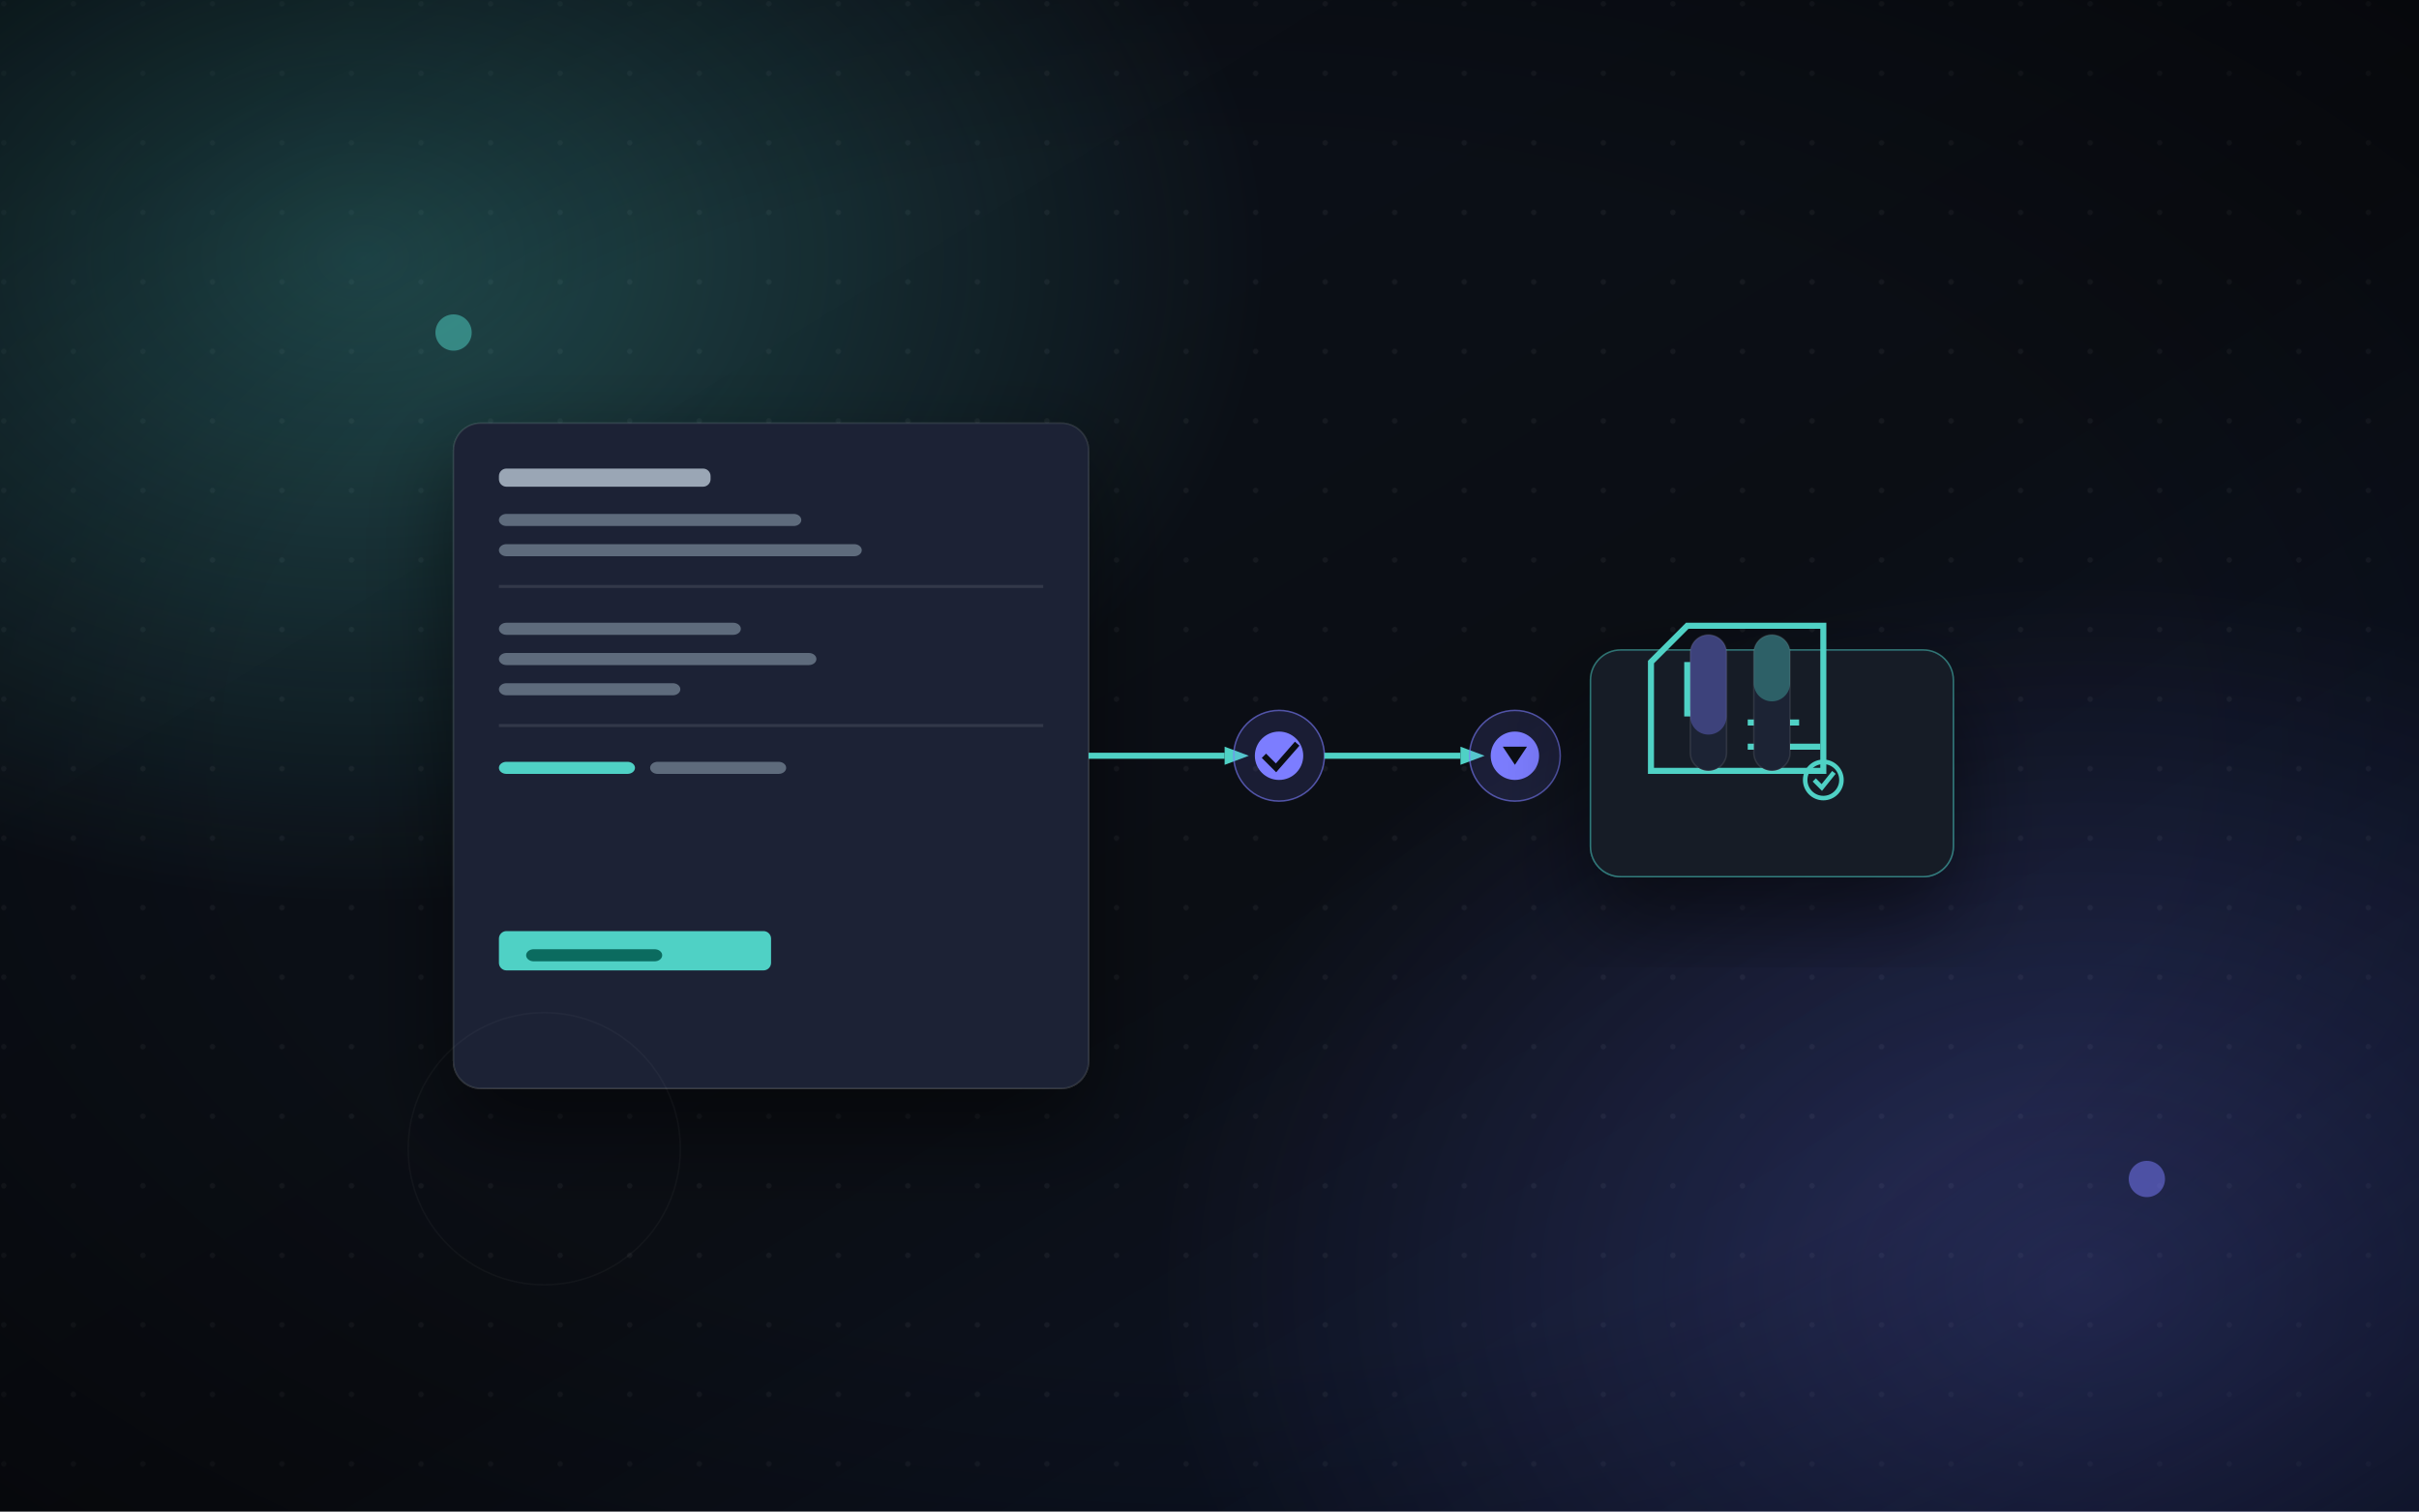
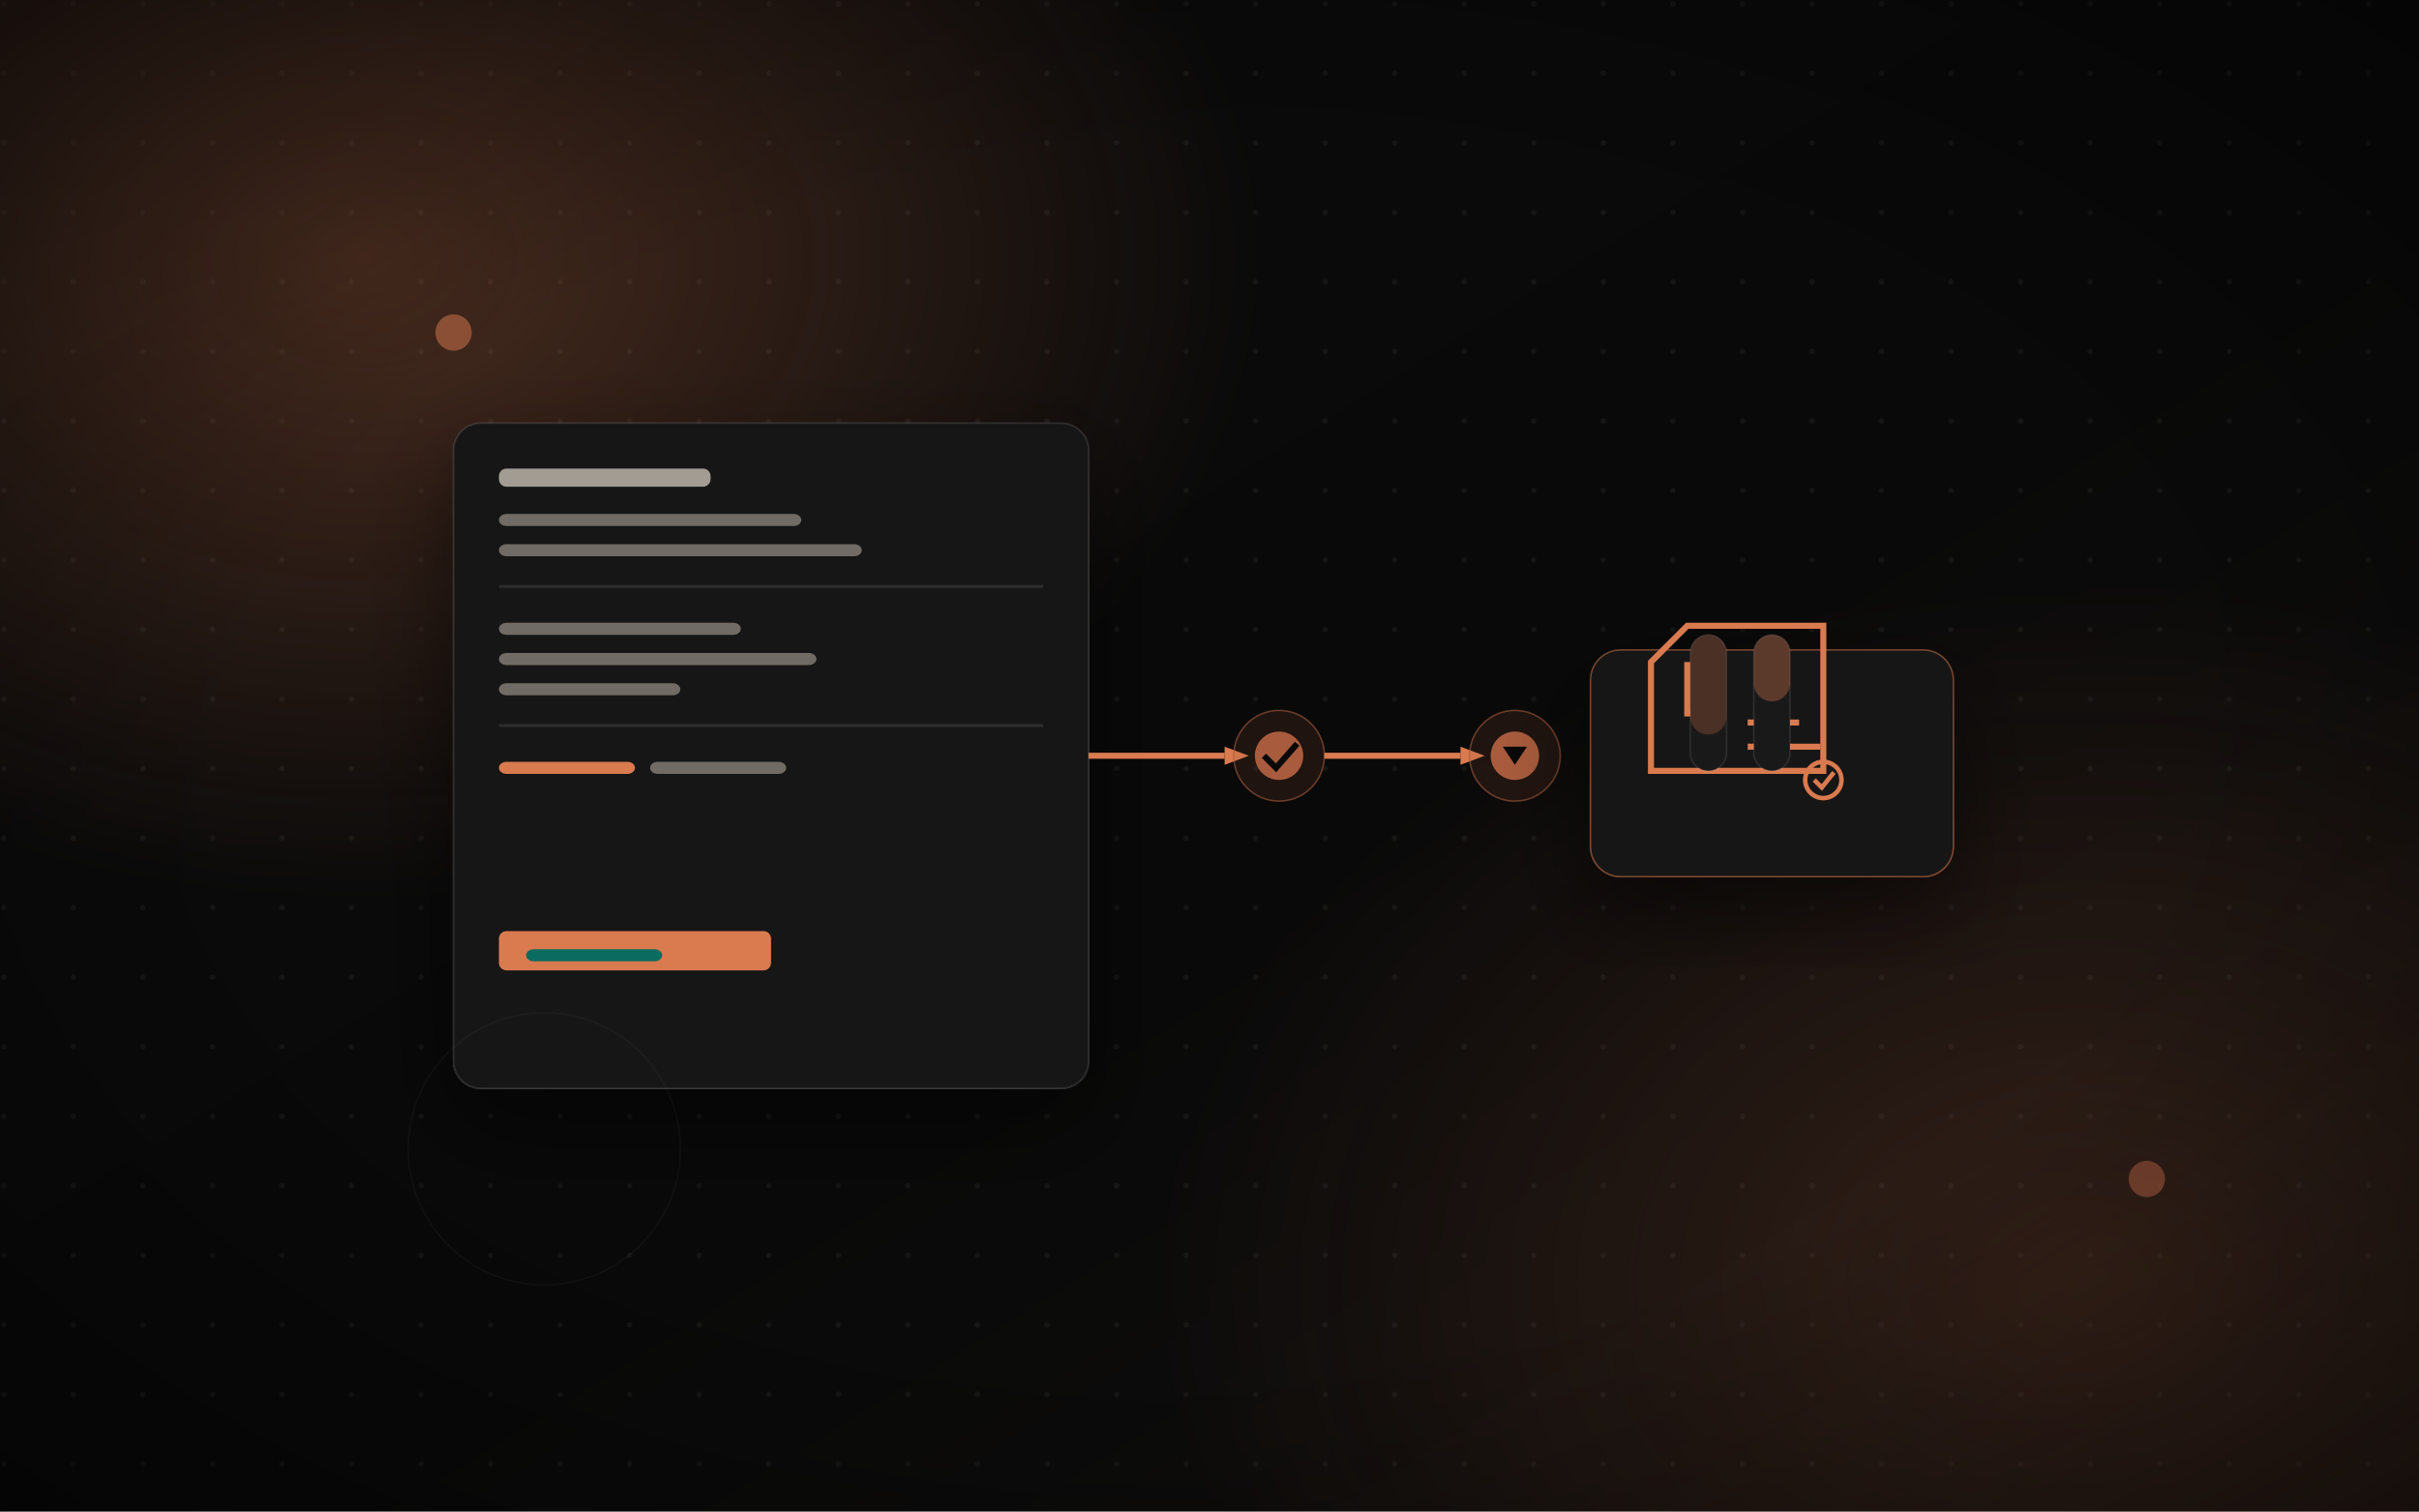
<svg xmlns="http://www.w3.org/2000/svg" width="1600" height="1000" viewBox="0 0 1600 1000">
  <defs>
    <linearGradient id="bgG" x1="0" y1="0" x2="1" y2="1">
-       <stop offset="0" stop-color="#0C111B" />
-       <stop offset="0.55" stop-color="#0B0E14" />
-       <stop offset="1" stop-color="#0E1832" />
+       <stop offset="0" stop-color="#0B0B0B" />
+       <stop offset="0.55" stop-color="#090909" />
+       <stop offset="1" stop-color="#12100E" />
    </linearGradient>
    <radialGradient id="gA" cx="0.5" cy="0.5" r="0.5">
-       <stop offset="0" stop-color="#4FD1C5" stop-opacity="0.30" />
-       <stop offset="1" stop-color="#4FD1C5" stop-opacity="0" />
+       <stop offset="0" stop-color="#D97A4F" stop-opacity="0.30" />
+       <stop offset="1" stop-color="#D97A4F" stop-opacity="0" />
    </radialGradient>
    <radialGradient id="gB" cx="0.5" cy="0.5" r="0.5">
-       <stop offset="0" stop-color="#7C7DFF" stop-opacity="0.24" />
-       <stop offset="1" stop-color="#7C7DFF" stop-opacity="0" />
+       <stop offset="0" stop-color="#A95C3D" stop-opacity="0.24" />
+       <stop offset="1" stop-color="#A95C3D" stop-opacity="0" />
    </radialGradient>
    <pattern id="dots" width="46" height="46" patternUnits="userSpaceOnUse">
      <circle cx="2.5" cy="2.5" r="1.8" fill="#ffffff" fill-opacity="0.05" />
    </pattern>
    <radialGradient id="vig" cx="0.5" cy="0.5" r="0.72">
      <stop offset="0.55" stop-color="#000" stop-opacity="0" />
      <stop offset="1" stop-color="#000" stop-opacity="0.45" />
    </radialGradient>
    <filter id="sh" x="-40%" y="-40%" width="180%" height="180%">
      <feDropShadow dx="0" dy="26" stdDeviation="30" flood-color="#000000" flood-opacity="0.5" />
    </filter>
  </defs>
  <rect width="1600" height="1000" fill="url(#bgG)" />
  <rect width="1600" height="1000" fill="url(#dots)" />
  <ellipse cx="240" cy="170" rx="600" ry="430" fill="url(#gA)" />
  <ellipse cx="1380" cy="850" rx="620" ry="470" fill="url(#gB)" />
  <rect width="1600" height="1000" fill="url(#vig)" />
  <clipPath id="c9">
    <rect x="300" y="280" width="420" height="440" />
  </clipPath>
  <g>
-     <rect x="300" y="280" width="420" height="440" rx="18" fill="#1C2334" stroke="rgba(255,255,255,0.10)" filter="url(#sh)" />
+     <rect x="300" y="280" width="420" height="440" rx="18" fill="#191919" stroke="rgba(255,255,255,0.10)" filter="url(#sh)" />
    <g clip-path="url(#c9)">
-       <rect x="330" y="310" width="140" height="12" rx="5" fill="#9AA6B5" />
-       <rect x="330" y="340" width="200" height="8" rx="5" fill="#5E6B7C" />
-       <rect x="330" y="360" width="240" height="8" rx="5" fill="#5E6B7C" />
+       <rect x="330" y="310" width="140" height="12" rx="5" fill="#A29C93" />
+       <rect x="330" y="340" width="200" height="8" rx="5" fill="#706B64" />
+       <rect x="330" y="360" width="240" height="8" rx="5" fill="#706B64" />
      <line x1="330" y1="388" x2="690" y2="388" stroke="rgba(255,255,255,0.10)" stroke-width="2" />
-       <rect x="330" y="412" width="160" height="8" rx="5" fill="#5E6B7C" />
-       <rect x="330" y="432" width="210" height="8" rx="5" fill="#5E6B7C" />
-       <rect x="330" y="452" width="120" height="8" rx="5" fill="#5E6B7C" />
+       <rect x="330" y="412" width="160" height="8" rx="5" fill="#706B64" />
+       <rect x="330" y="432" width="210" height="8" rx="5" fill="#706B64" />
+       <rect x="330" y="452" width="120" height="8" rx="5" fill="#706B64" />
      <line x1="330" y1="480" x2="690" y2="480" stroke="rgba(255,255,255,0.10)" stroke-width="2" />
-       <rect x="330" y="504" width="90" height="8" rx="5" fill="#4FD1C5" />
-       <rect x="430" y="504" width="90" height="8" rx="5" fill="#5E6B7C" />
-       <rect x="330" y="616" width="180" height="26" rx="5" fill="#4FD1C5" />
+       <rect x="330" y="504" width="90" height="8" rx="5" fill="#D97A4F" />
+       <rect x="430" y="504" width="90" height="8" rx="5" fill="#706B64" />
+       <rect x="330" y="616" width="180" height="26" rx="5" fill="#D97A4F" />
      <rect x="348" y="628" width="90" height="8" rx="5" fill="#0B6B5F" />
    </g>
-     <line x1="720" y1="500" x2="810" y2="500" stroke="#4FD1C5" stroke-width="4" />
-     <path d="M810 494 l16 6 -16 6 z" fill="#4FD1C5" />
-     <circle cx="846" cy="500" r="30" fill="rgba(124,125,255,0.14)" />
-     <circle cx="846" cy="500" r="30" fill="none" stroke="#7C7DFF" stroke-opacity="0.6" />
-     <circle cx="846" cy="500" r="16" fill="#7C7DFF" />
-     <path d="M836 500 l8 8 14 -16" stroke="#0B0E14" stroke-width="4" fill="none" />
-     <line x1="876" y1="500" x2="966" y2="500" stroke="#4FD1C5" stroke-width="4" />
-     <path d="M966 494 l16 6 -16 6 z" fill="#4FD1C5" />
-     <circle cx="1002" cy="500" r="30" fill="rgba(124,125,255,0.14)" />
-     <circle cx="1002" cy="500" r="30" fill="none" stroke="#7C7DFF" stroke-opacity="0.6" />
-     <circle cx="1002" cy="500" r="16" fill="#7C7DFF" />
-     <path d="M1002 494 l-8 0 8 12 8 -12 z" fill="#0B0E14" transform="rotate(0 1002 500)" />
-     <rect x="1052" y="430" width="240" height="150" rx="20" fill="#151B28" stroke="#4FD1C5" stroke-opacity="0.5" filter="url(#sh)" />
-     <path d="M1092 472 l0 -34 24 -24 90 0 0 96 0 0 -114 0 z" fill="none" stroke="#4FD1C5" stroke-width="4" />
-     <path d="M1116 438 l0 34 24 0" fill="none" stroke="#4FD1C5" stroke-width="4" />
-     <path d="M1156 478 l34 0" stroke="#4FD1C5" stroke-width="4" />
-     <path d="M1156 494 l48 0" stroke="#4FD1C5" stroke-width="4" />
-     <circle cx="1206" cy="516" r="12" fill="none" stroke="#4FD1C5" stroke-width="3" />
-     <path d="M1200 516 l5 5 8 -10" stroke="#4FD1C5" stroke-width="3" fill="none" />
-     <rect x="1160" y="420" width="24" height="90" rx="12" fill="#1C2334" stroke="rgba(255,255,255,0.10)" />
-     <rect x="1160" y="420" width="24" height="44" rx="12" fill="#4FD1C5" fill-opacity="0.35" />
-     <rect x="1118" y="420" width="24" height="90" rx="12" fill="#1C2334" stroke="rgba(255,255,255,0.10)" />
-     <rect x="1118" y="420" width="24" height="66" rx="12" fill="#7C7DFF" fill-opacity="0.35" />
-     <circle cx="300" cy="220" r="12" fill="#4FD1C5" opacity="0.5" />
-     <circle cx="1420" cy="780" r="12" fill="#7C7DFF" opacity="0.5" />
+     <line x1="720" y1="500" x2="810" y2="500" stroke="#D97A4F" stroke-width="4" />
+     <path d="M810 494 l16 6 -16 6 z" fill="#D97A4F" />
+     <circle cx="846" cy="500" r="30" fill="rgba(169,92,61,0.14)" />
+     <circle cx="846" cy="500" r="30" fill="none" stroke="#A95C3D" stroke-opacity="0.6" />
+     <circle cx="846" cy="500" r="16" fill="#A95C3D" />
+     <path d="M836 500 l8 8 14 -16" stroke="#090909" stroke-width="4" fill="none" />
+     <line x1="876" y1="500" x2="966" y2="500" stroke="#D97A4F" stroke-width="4" />
+     <path d="M966 494 l16 6 -16 6 z" fill="#D97A4F" />
+     <circle cx="1002" cy="500" r="30" fill="rgba(169,92,61,0.14)" />
+     <circle cx="1002" cy="500" r="30" fill="none" stroke="#A95C3D" stroke-opacity="0.6" />
+     <circle cx="1002" cy="500" r="16" fill="#A95C3D" />
+     <path d="M1002 494 l-8 0 8 12 8 -12 z" fill="#090909" transform="rotate(0 1002 500)" />
+     <rect x="1052" y="430" width="240" height="150" rx="20" fill="#141414" stroke="#D97A4F" stroke-opacity="0.5" filter="url(#sh)" />
+     <path d="M1092 472 l0 -34 24 -24 90 0 0 96 0 0 -114 0 z" fill="none" stroke="#D97A4F" stroke-width="4" />
+     <path d="M1116 438 l0 34 24 0" fill="none" stroke="#D97A4F" stroke-width="4" />
+     <path d="M1156 478 l34 0" stroke="#D97A4F" stroke-width="4" />
+     <path d="M1156 494 l48 0" stroke="#D97A4F" stroke-width="4" />
+     <circle cx="1206" cy="516" r="12" fill="none" stroke="#D97A4F" stroke-width="3" />
+     <path d="M1200 516 l5 5 8 -10" stroke="#D97A4F" stroke-width="3" fill="none" />
+     <rect x="1160" y="420" width="24" height="90" rx="12" fill="#191919" stroke="rgba(255,255,255,0.10)" />
+     <rect x="1160" y="420" width="24" height="44" rx="12" fill="#D97A4F" fill-opacity="0.35" />
+     <rect x="1118" y="420" width="24" height="90" rx="12" fill="#191919" stroke="rgba(255,255,255,0.10)" />
+     <rect x="1118" y="420" width="24" height="66" rx="12" fill="#A95C3D" fill-opacity="0.35" />
+     <circle cx="300" cy="220" r="12" fill="#D97A4F" opacity="0.5" />
+     <circle cx="1420" cy="780" r="12" fill="#A95C3D" opacity="0.5" />
    <circle cx="360" cy="760" r="90" fill="none" stroke="rgba(255,255,255,0.10)" stroke-opacity="0.35" />
  </g>
</svg>
